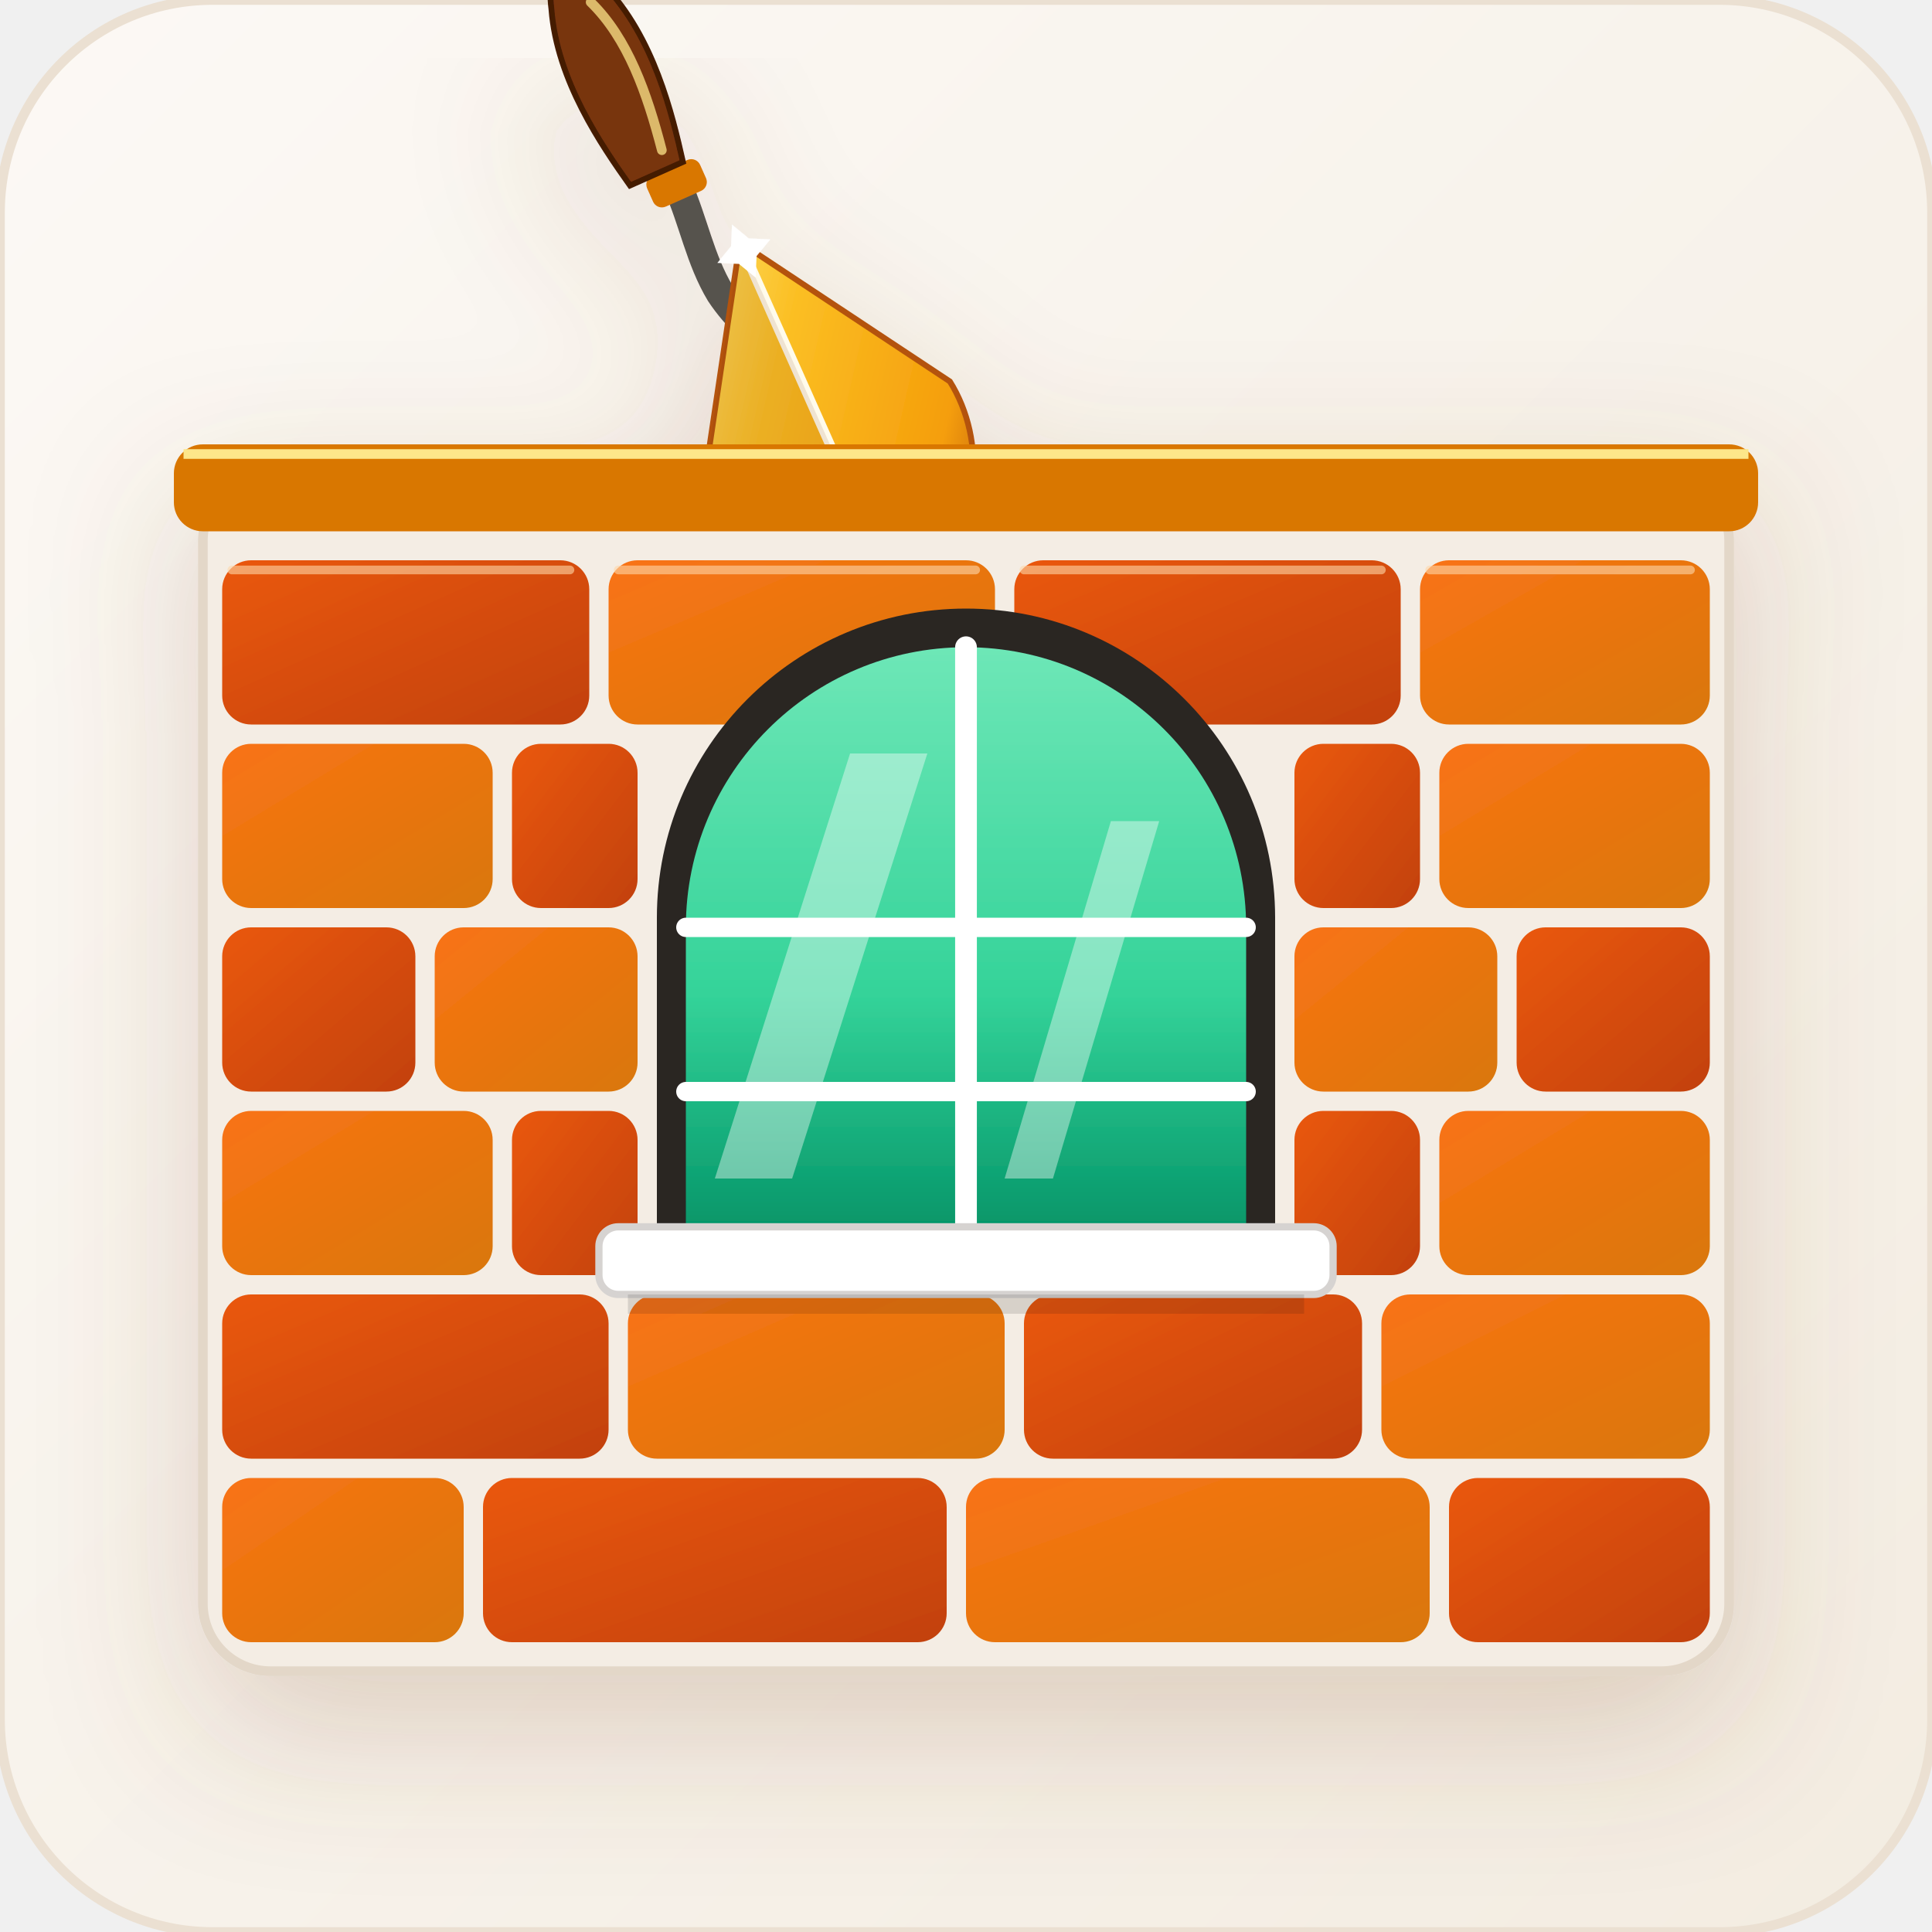
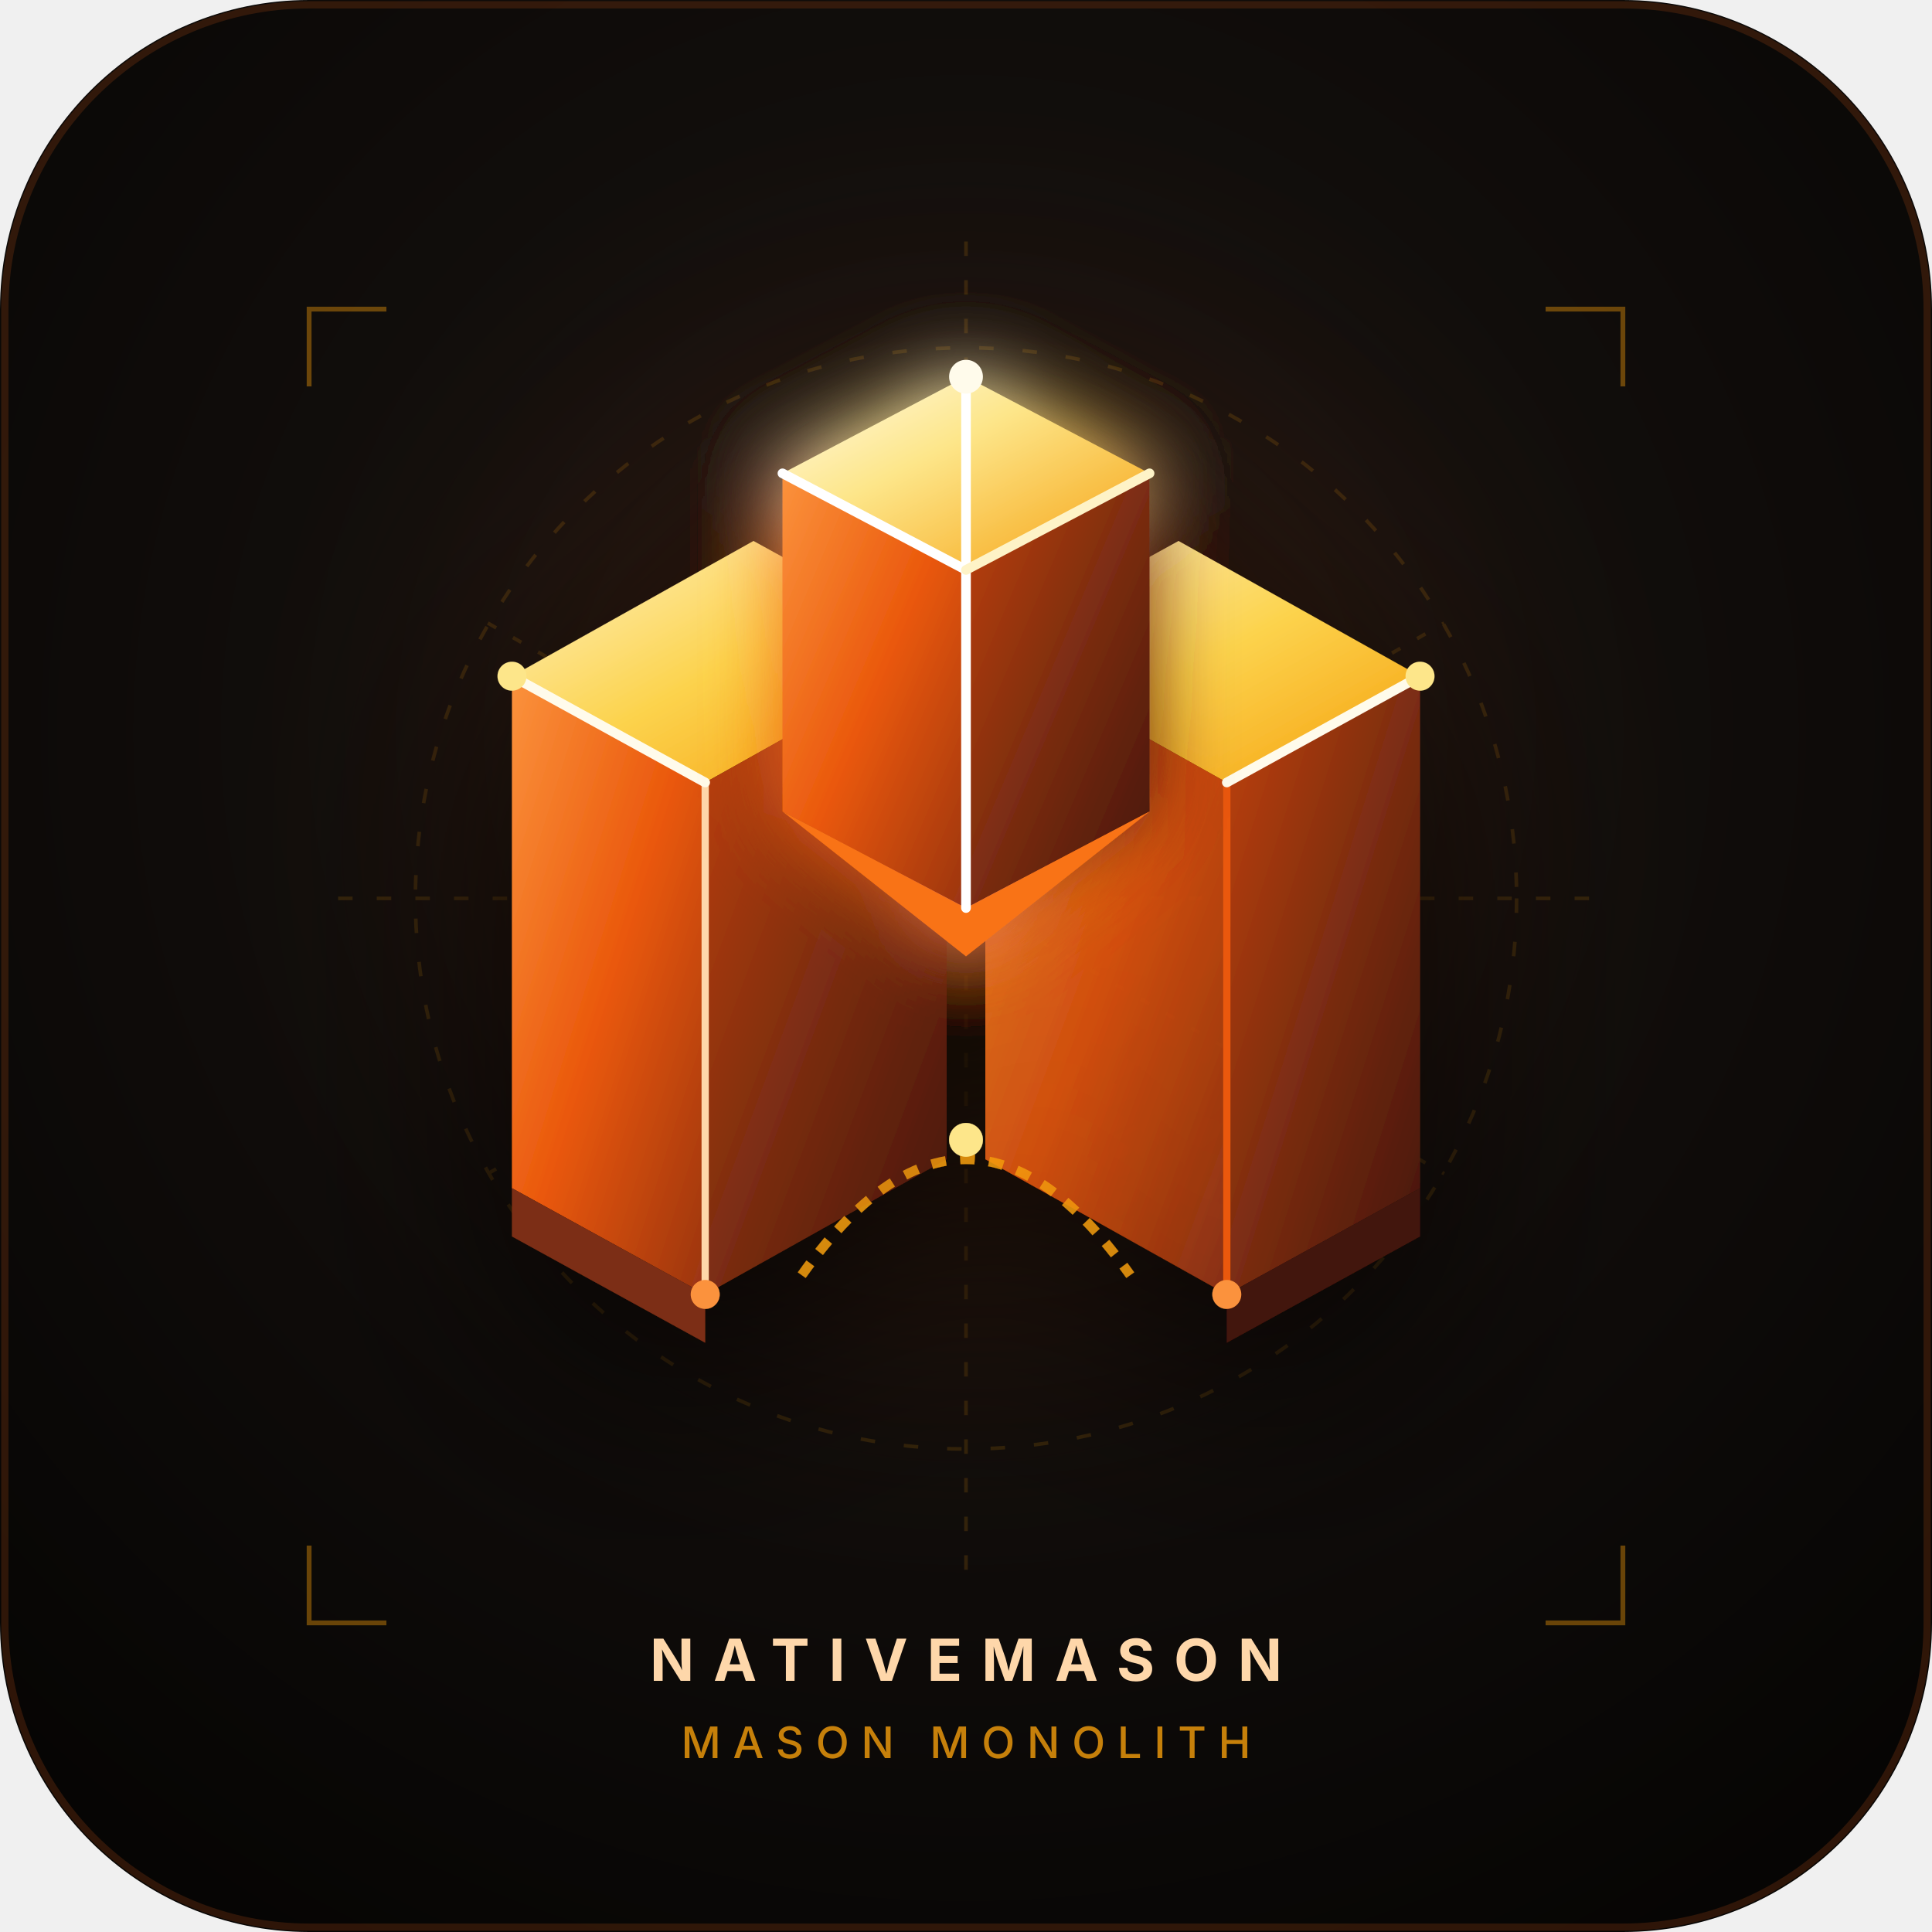
- <svg xmlns="http://www.w3.org/2000/svg" viewBox="0 0 400 400" width="100%" height="100%" role="img" aria-labelledby="title-3 desc-3">
+ <svg xmlns="http://www.w3.org/2000/svg" viewBox="0 0 400 400" width="100%" height="100%">
  <defs>
-     <linearGradient id="bg3" x1="0%" y1="0%" x2="100%" y2="100%">
-       <stop offset="0%" stop-color="#FCF9F5" />
-       <stop offset="100%" stop-color="#F3ECE1" />
+     <radialGradient id="bgGrad3" cx="50%" cy="38%" r="75%">
+       <stop offset="0%" stop-color="#1A1513" />
+       <stop offset="60%" stop-color="#0E0B09" />
+       <stop offset="100%" stop-color="#050403" />
+     </radialGradient>
+     <radialGradient id="coreGlow3" cx="50%" cy="46%" r="50%">
+       <stop offset="0%" stop-color="#F59E0B" stop-opacity="0.28" />
+       <stop offset="50%" stop-color="#EA580C" stop-opacity="0.10" />
+       <stop offset="100%" stop-color="#0E0B09" stop-opacity="0" />
+     </radialGradient>
+     <linearGradient id="solarTop" x1="0%" y1="0%" x2="100%" y2="100%">
+       <stop offset="0%" stop-color="#FEF3C7" />
+       <stop offset="50%" stop-color="#FCD34D" />
+       <stop offset="100%" stop-color="#F59E0B" />
    </linearGradient>
-     <linearGradient id="clayBrickA" x1="0%" y1="0%" x2="100%" y2="100%">
-       <stop offset="0%" stop-color="#EA580C" />
-       <stop offset="100%" stop-color="#C2410C" />
+     <linearGradient id="terracottaLeft" x1="0%" y1="0%" x2="100%" y2="100%">
+       <stop offset="0%" stop-color="#FB923C" />
+       <stop offset="50%" stop-color="#EA580C" />
+       <stop offset="100%" stop-color="#9A3412" />
    </linearGradient>
-     <linearGradient id="clayBrickB" x1="0%" y1="0%" x2="100%" y2="100%">
-       <stop offset="0%" stop-color="#F97316" />
-       <stop offset="100%" stop-color="#D97706" />
+     <linearGradient id="umberRight" x1="0%" y1="0%" x2="100%" y2="100%">
+       <stop offset="0%" stop-color="#C2410C" />
+       <stop offset="50%" stop-color="#7C2D12" />
+       <stop offset="100%" stop-color="#431407" />
    </linearGradient>
-     <linearGradient id="sageSky" x1="0%" y1="0%" x2="0%" y2="100%">
-       <stop offset="0%" stop-color="#6EE7B7" />
-       <stop offset="60%" stop-color="#34D399" />
-       <stop offset="100%" stop-color="#059669" />
+     <linearGradient id="keystoneAmber" x1="0%" y1="0%" x2="100%" y2="100%">
+       <stop offset="0%" stop-color="#FFFBEB" />
+       <stop offset="40%" stop-color="#FDE68A" />
+       <stop offset="100%" stop-color="#F59E0B" />
    </linearGradient>
-     <linearGradient id="goldBlade3" x1="0%" y1="0%" x2="100%" y2="100%">
-       <stop offset="0%" stop-color="#FEF08A" />
-       <stop offset="40%" stop-color="#FBBF24" />
-       <stop offset="80%" stop-color="#F59E0B" />
-       <stop offset="100%" stop-color="#B45309" />
-     </linearGradient>
-     <filter id="softShadow3" x="-10%" y="-10%" width="125%" height="125%">
-       <feDropShadow dx="0" dy="12" stdDeviation="16" flood-color="#8C533A" flood-opacity="0.22" />
+     <filter id="glowFilter3" x="-25%" y="-25%" width="150%" height="150%">
+       <feGaussianBlur stdDeviation="8" result="blur" />
+       <feComposite in="SourceGraphic" in2="blur" operator="over" />
+     </filter>
+     <filter id="shadowPlate3" x="-20%" y="-20%" width="140%" height="140%">
+       <feDropShadow dx="0" dy="16" stdDeviation="24" flood-color="#000000" flood-opacity="0.8" />
    </filter>
  </defs>
-   <rect width="400" height="400" rx="44" fill="url(#bg3)" stroke="#EBE0D2" stroke-width="2" />
-   <g filter="url(#softShadow3)">
-     <g transform="translate(154, 52) rotate(-24)">
-       <path d="M0,38 C2,26 -6,18 -8,6 C-9,-2 -7,-10 -7,-18" fill="none" stroke="#57534E" stroke-width="6" stroke-linecap="round" />
-       <rect x="-13" y="-22" width="12" height="7" rx="2" fill="#D97706" />
-       <path d="M-4,-22 C-2,-32 1,-48 -4,-62 C-7,-72 -13,-72 -16,-62 C-21,-48 -18,-32 -16,-22 Z" fill="#78350F" stroke="#451A03" stroke-width="1.2" />
-       <path d="M-7,-26 C-5,-38 -4,-50 -8,-60" fill="none" stroke="#FDE68A" stroke-width="2" stroke-linecap="round" opacity="0.75" />
-       <path d="M0,-2 L28,42 C30,56 22,74 4,74 L-4,74 C-22,74 -30,56 -28,42 Z" fill="url(#goldBlade3)" stroke="#B45309" stroke-width="1.2" />
-       <line x1="0" y1="0" x2="0" y2="72" stroke="#FFFBEB" stroke-width="2" />
-       <polygon points="0,-2 -28,42 -20,74 0,74" fill="#78350F" opacity="0.12" />
-       <polygon points="0,-6 2,-2 6,0 2,2 0,6 -2,2 -6,0 -2,-2" fill="#FFFFFF" />
+   <rect width="400" height="400" rx="64" fill="url(#bgGrad3)" />
+   <rect width="398" height="398" x="1" y="1" rx="63" fill="none" stroke="#78350F" stroke-opacity="0.35" stroke-width="1.5" />
+   <circle cx="200" cy="186" r="160" fill="url(#coreGlow3)" />
+   <g opacity="0.15" stroke="#F59E0B" stroke-width="0.75">
+     <line x1="200" y1="50" x2="200" y2="330" stroke-dasharray="3 5" />
+     <line x1="70" y1="186" x2="330" y2="186" stroke-dasharray="3 5" />
+     <circle cx="200" cy="186" r="114" fill="none" stroke-dasharray="3 6" />
+     <line x1="101" y1="129" x2="299" y2="243" stroke-dasharray="2 4" />
+     <line x1="101" y1="243" x2="299" y2="129" stroke-dasharray="2 4" />
+   </g>
+   <g stroke="#F59E0B" stroke-width="1" opacity="0.4">
+     <path d="M 64 80 L 64 64 L 80 64" fill="none" />
+     <path d="M 336 80 L 336 64 L 320 64" fill="none" />
+     <path d="M 64 320 L 64 336 L 80 336" fill="none" />
+     <path d="M 336 320 L 336 336 L 320 336" fill="none" />
+   </g>
+   <g filter="url(#shadowPlate3)">
+     <polygon points="106,140 156,112 196,134 146,162" fill="url(#solarTop)" />
+     <polygon points="106,140 146,162 146,268 106,246" fill="url(#terracottaLeft)" />
+     <polygon points="146,162 196,134 196,240 146,268" fill="url(#umberRight)" />
+     <line x1="146" y1="162" x2="146" y2="268" stroke="#FED7AA" stroke-width="1.5" stroke-linecap="round" />
+     <line x1="106" y1="140" x2="146" y2="162" stroke="#FFFBEB" stroke-width="2" stroke-linecap="round" />
+     <polygon points="204,134 244,112 294,140 254,162" fill="url(#solarTop)" />
+     <polygon points="204,134 254,162 254,268 204,240" fill="url(#terracottaLeft)" opacity="0.8" />
+     <polygon points="254,162 294,140 294,246 254,268" fill="url(#umberRight)" />
+     <line x1="254" y1="162" x2="254" y2="268" stroke="#EA580C" stroke-width="1.5" stroke-linecap="round" />
+     <line x1="294" y1="140" x2="254" y2="162" stroke="#FFFBEB" stroke-width="2" stroke-linecap="round" />
+     <g filter="url(#glowFilter3)">
+       <polygon points="200,78 238,98 200,118 162,98" fill="url(#keystoneAmber)" />
+       <polygon points="162,98 200,118 200,188 162,168" fill="url(#terracottaLeft)" />
+       <polygon points="200,118 238,98 238,168 200,188" fill="url(#umberRight)" />
+       <polygon points="162,168 200,188 238,168 200,198" fill="#F97316" />
+       <line x1="200" y1="78" x2="200" y2="188" stroke="#FFFFFF" stroke-width="2" stroke-linecap="round" />
+       <line x1="162" y1="98" x2="200" y2="118" stroke="#FFFFFF" stroke-width="2" stroke-linecap="round" />
+       <line x1="200" y1="118" x2="238" y2="98" stroke="#FEF3C7" stroke-width="2" stroke-linecap="round" />
    </g>
-     <rect x="42" y="98" width="316" height="248" rx="14" fill="#F4EDE4" stroke="#E3D7C8" stroke-width="2" />
-     <rect x="36" y="92" width="328" height="18" rx="6" fill="#D97706" />
-     <line x1="38" y1="94" x2="362" y2="94" stroke="#FDE68A" stroke-width="2" />
-     <rect x="46" y="116" width="76" height="34" rx="6" fill="url(#clayBrickA)" />
-     <rect x="126" y="116" width="80" height="34" rx="6" fill="url(#clayBrickB)" />
-     <rect x="210" y="116" width="80" height="34" rx="6" fill="url(#clayBrickA)" />
-     <rect x="294" y="116" width="60" height="34" rx="6" fill="url(#clayBrickB)" />
-     <rect x="46" y="154" width="56" height="34" rx="6" fill="url(#clayBrickB)" />
-     <rect x="106" y="154" width="26" height="34" rx="6" fill="url(#clayBrickA)" />
-     <rect x="268" y="154" width="26" height="34" rx="6" fill="url(#clayBrickA)" />
-     <rect x="298" y="154" width="56" height="34" rx="6" fill="url(#clayBrickB)" />
-     <rect x="46" y="192" width="40" height="34" rx="6" fill="url(#clayBrickA)" />
-     <rect x="90" y="192" width="42" height="34" rx="6" fill="url(#clayBrickB)" />
-     <rect x="268" y="192" width="42" height="34" rx="6" fill="url(#clayBrickB)" />
-     <rect x="314" y="192" width="40" height="34" rx="6" fill="url(#clayBrickA)" />
-     <rect x="46" y="230" width="56" height="34" rx="6" fill="url(#clayBrickB)" />
-     <rect x="106" y="230" width="26" height="34" rx="6" fill="url(#clayBrickA)" />
-     <rect x="268" y="230" width="26" height="34" rx="6" fill="url(#clayBrickA)" />
-     <rect x="298" y="230" width="56" height="34" rx="6" fill="url(#clayBrickB)" />
-     <rect x="46" y="268" width="80" height="34" rx="6" fill="url(#clayBrickA)" />
-     <rect x="130" y="268" width="78" height="34" rx="6" fill="url(#clayBrickB)" />
-     <rect x="212" y="268" width="70" height="34" rx="6" fill="url(#clayBrickA)" />
-     <rect x="286" y="268" width="68" height="34" rx="6" fill="url(#clayBrickB)" />
-     <rect x="46" y="306" width="50" height="34" rx="6" fill="url(#clayBrickB)" />
-     <rect x="100" y="306" width="96" height="34" rx="6" fill="url(#clayBrickA)" />
-     <rect x="200" y="306" width="96" height="34" rx="6" fill="url(#clayBrickB)" />
-     <rect x="300" y="306" width="54" height="34" rx="6" fill="url(#clayBrickA)" />
-     <g stroke="#FED7AA" stroke-width="1.8" stroke-linecap="round" opacity="0.6">
-       <line x1="48" y1="118" x2="118" y2="118" />
-       <line x1="128" y1="118" x2="202" y2="118" />
-       <line x1="212" y1="118" x2="286" y2="118" />
-       <line x1="296" y1="118" x2="350" y2="118" />
-     </g>
-     <path d="M136,256 L136,190 A64,64 0 0,1 264,190 L264,256 Z" fill="#292524" />
-     <path d="M142,254 L142,192 A58,58 0 0,1 258,192 L258,254 Z" fill="url(#sageSky)" />
-     <line x1="200" y1="134" x2="200" y2="254" stroke="#FFFFFF" stroke-width="4.5" stroke-linecap="round" />
-     <line x1="142" y1="192" x2="258" y2="192" stroke="#FFFFFF" stroke-width="4" stroke-linecap="round" />
-     <line x1="142" y1="226" x2="258" y2="226" stroke="#FFFFFF" stroke-width="4" stroke-linecap="round" />
-     <polygon points="148,244 176,156 192,156 164,244" fill="#FFFFFF" opacity="0.4" />
-     <polygon points="208,244 230,170 240,170 218,244" fill="#FFFFFF" opacity="0.4" />
-     <rect x="124" y="254" width="152" height="14" rx="4" fill="#FFFFFF" stroke="#D6D3D1" stroke-width="1.5" />
-     <rect x="130" y="268" width="140" height="4" fill="#000000" opacity="0.12" />
+     <polygon points="106,246 146,268 146,278 106,256" fill="#7C2D12" />
+     <polygon points="254,268 294,246 294,256 254,278" fill="#431407" />
+     <path d="M 166 264 Q 200 216 234 264" fill="none" stroke="#F59E0B" stroke-width="2" stroke-dasharray="3 3" opacity="0.8" />
+     <circle cx="200" cy="236" r="3.5" fill="#FDE68A" />
+     <circle cx="200" cy="78" r="3.5" fill="#FFFBEB" />
+     <circle cx="106" cy="140" r="3" fill="#FDE68A" />
+     <circle cx="294" cy="140" r="3" fill="#FDE68A" />
+     <circle cx="146" cy="268" r="3" fill="#FB923C" />
+     <circle cx="254" cy="268" r="3" fill="#FB923C" />
  </g>
+   <text x="200" y="348" text-anchor="middle" font-family="-apple-system, BlinkMacSystemFont, 'SF Pro Display', 'Inter', sans-serif" font-size="12" font-weight="700" letter-spacing="4" fill="#FED7AA">NATIVEMASON</text>
+   <text x="200" y="364" text-anchor="middle" font-family="-apple-system, BlinkMacSystemFont, 'SF Pro Text', 'Inter', sans-serif" font-size="9" font-weight="500" letter-spacing="2.5" fill="#F59E0B" opacity="0.8">MASON MONOLITH</text>
</svg>
